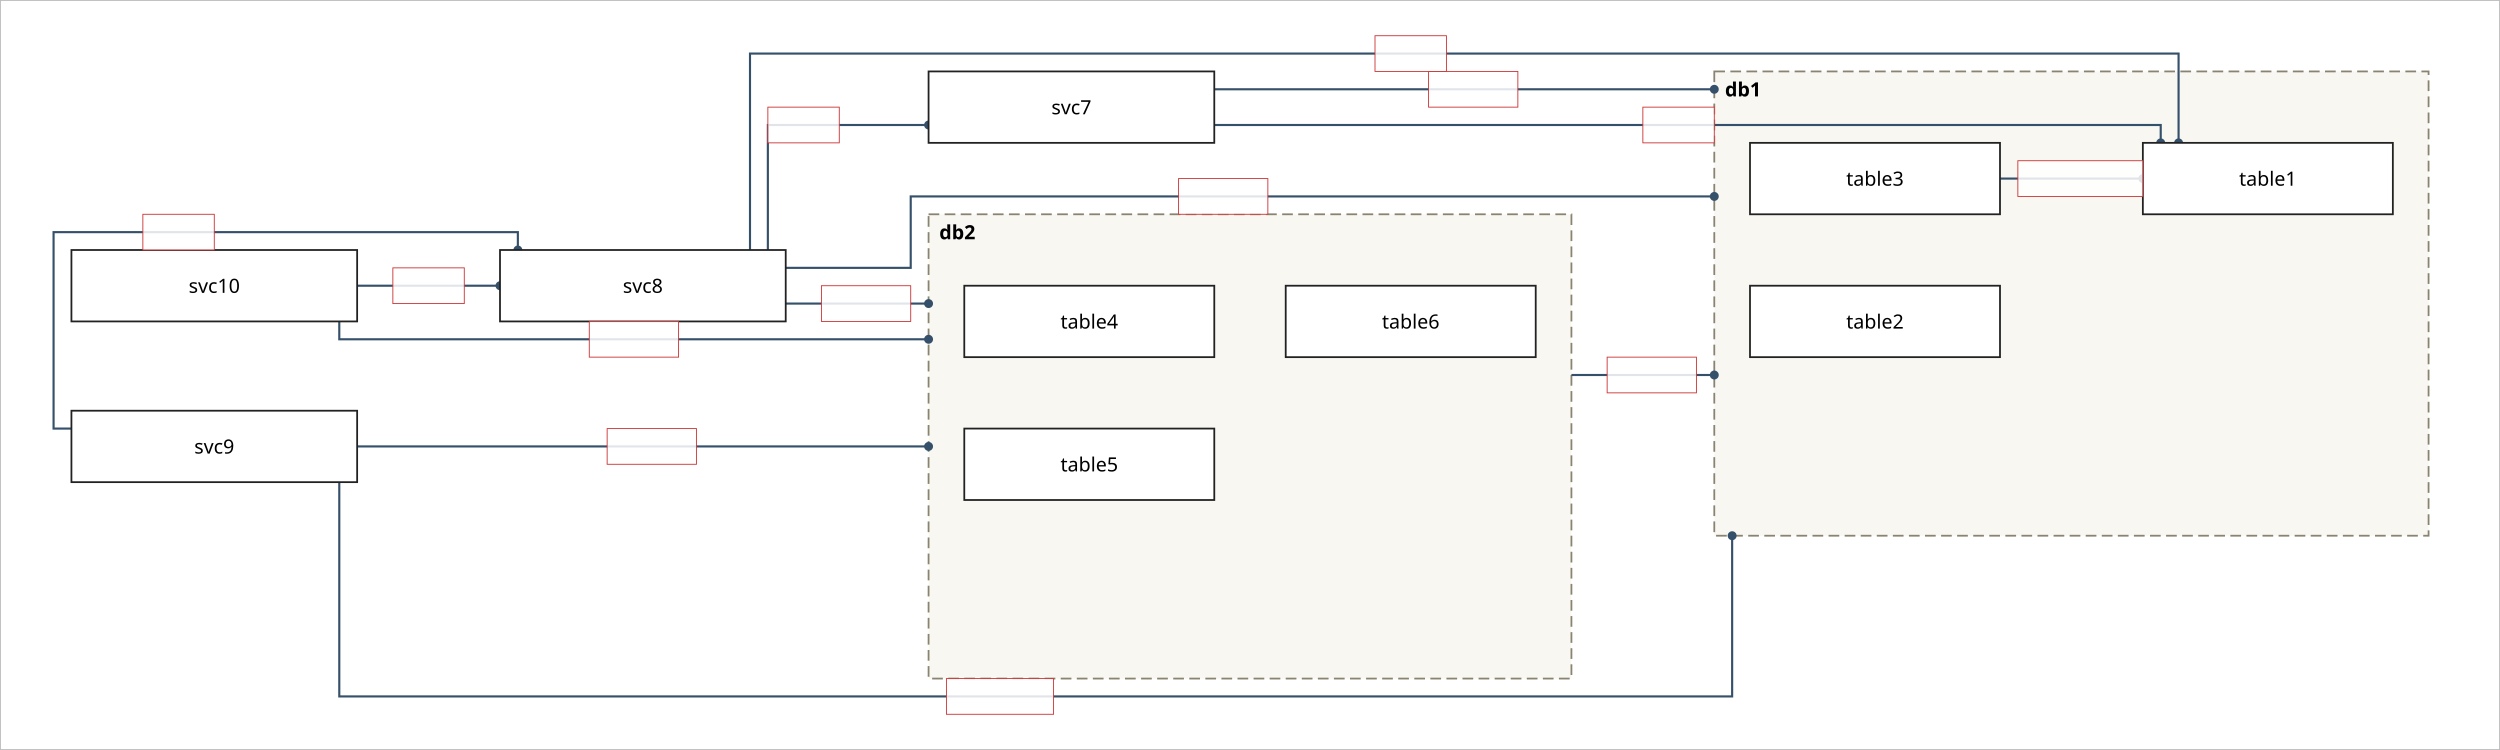
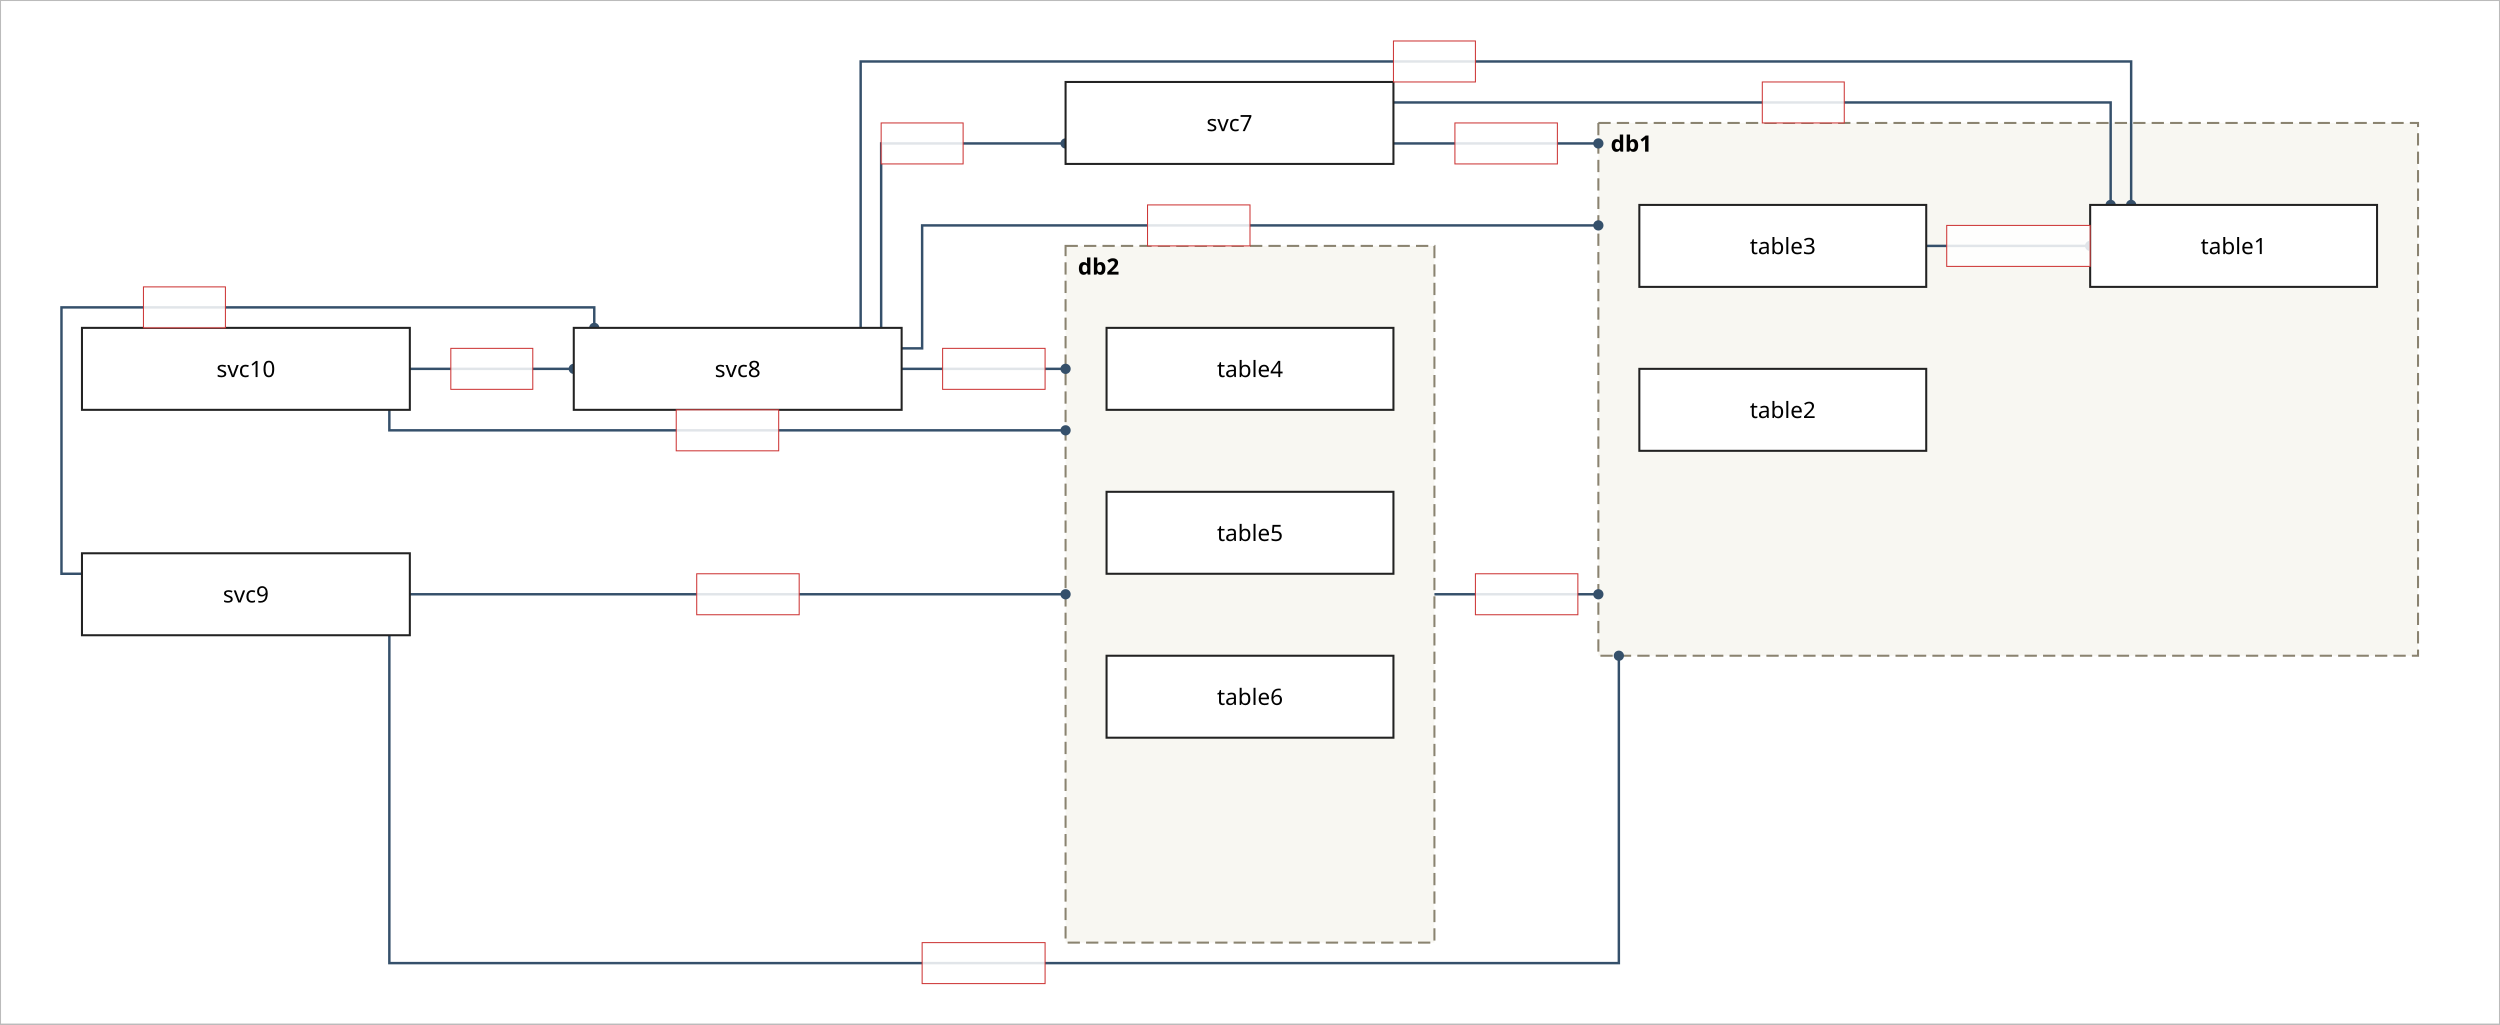
- <svg xmlns="http://www.w3.org/2000/svg" width="1400" height="420" viewBox="0 0 1400 420" font-family="sans-serif" font-size="11">
+ <svg xmlns="http://www.w3.org/2000/svg" width="1220" height="500" viewBox="0 0 1220 500" font-family="sans-serif" font-size="11">
  <rect width="100%" height="100%" fill="#fff" stroke="#bbb" />
-   <rect x="960" y="40" width="400" height="260" fill="#f3f1ea" fill-opacity="0.6" stroke="#8a8370" stroke-dasharray="6 3" />
-   <text x="966" y="54" font-weight="bold">db1</text>
-   <rect x="520" y="120" width="360" height="260" fill="#f3f1ea" fill-opacity="0.6" stroke="#8a8370" stroke-dasharray="6 3" />
+   <rect x="780" y="60" width="400" height="260" fill="#f3f1ea" fill-opacity="0.6" stroke="#8a8370" stroke-dasharray="6 3" />
+   <text x="786" y="74" font-weight="bold">db1</text>
+   <rect x="520" y="120" width="180" height="340" fill="#f3f1ea" fill-opacity="0.6" stroke="#8a8370" stroke-dasharray="6 3" />
  <text x="526" y="134" font-weight="bold">db2</text>
-   <polyline points="1120,100 1200,100" fill="none" stroke="#35506b" stroke-width="1.2" />
-   <circle cx="1200" cy="100" r="2.5" fill="#35506b" />
-   <polyline points="880,210 960,210" fill="none" stroke="#35506b" stroke-width="1.2" />
-   <circle cx="960" cy="210" r="2.5" fill="#35506b" />
-   <polyline points="190,180 190,190 520,190" fill="none" stroke="#35506b" stroke-width="1.2" />
-   <circle cx="520" cy="190" r="2.5" fill="#35506b" />
-   <polyline points="200,160 280,160" fill="none" stroke="#35506b" stroke-width="1.2" />
-   <circle cx="280" cy="160" r="2.5" fill="#35506b" />
-   <polyline points="680,50 960,50" fill="none" stroke="#35506b" stroke-width="1.2" />
-   <circle cx="960" cy="50" r="2.5" fill="#35506b" />
-   <polyline points="680,70 1210,70 1210,80" fill="none" stroke="#35506b" stroke-width="1.2" />
-   <circle cx="1210" cy="80" r="2.5" fill="#35506b" />
-   <polyline points="440,150 510,150 510,110 960,110" fill="none" stroke="#35506b" stroke-width="1.2" />
-   <circle cx="960" cy="110" r="2.5" fill="#35506b" />
-   <polyline points="420,140 420,30 1220,30 1220,80" fill="none" stroke="#35506b" stroke-width="1.2" />
-   <circle cx="1220" cy="80" r="2.5" fill="#35506b" />
-   <polyline points="440,170 520,170" fill="none" stroke="#35506b" stroke-width="1.2" />
-   <circle cx="520" cy="170" r="2.5" fill="#35506b" />
-   <polyline points="430,140 430,70 520,70" fill="none" stroke="#35506b" stroke-width="1.2" />
+   <polyline points="940,120 1020,120" fill="none" stroke="#35506b" stroke-width="1.2" />
+   <circle cx="1020" cy="120" r="2.5" fill="#35506b" />
+   <polyline points="700,290 780,290" fill="none" stroke="#35506b" stroke-width="1.2" />
+   <circle cx="780" cy="290" r="2.5" fill="#35506b" />
+   <polyline points="190,200 190,210 520,210" fill="none" stroke="#35506b" stroke-width="1.2" />
+   <circle cx="520" cy="210" r="2.5" fill="#35506b" />
+   <polyline points="200,180 280,180" fill="none" stroke="#35506b" stroke-width="1.2" />
+   <circle cx="280" cy="180" r="2.5" fill="#35506b" />
+   <polyline points="680,70 780,70" fill="none" stroke="#35506b" stroke-width="1.2" />
+   <circle cx="780" cy="70" r="2.5" fill="#35506b" />
+   <polyline points="680,50 1030,50 1030,100" fill="none" stroke="#35506b" stroke-width="1.2" />
+   <circle cx="1030" cy="100" r="2.5" fill="#35506b" />
+   <polyline points="440,170 450,170 450,110 780,110" fill="none" stroke="#35506b" stroke-width="1.2" />
+   <circle cx="780" cy="110" r="2.5" fill="#35506b" />
+   <polyline points="420,160 420,30 1040,30 1040,100" fill="none" stroke="#35506b" stroke-width="1.2" />
+   <circle cx="1040" cy="100" r="2.5" fill="#35506b" />
+   <polyline points="440,180 520,180" fill="none" stroke="#35506b" stroke-width="1.2" />
+   <circle cx="520" cy="180" r="2.5" fill="#35506b" />
+   <polyline points="430,160 430,70 520,70" fill="none" stroke="#35506b" stroke-width="1.2" />
  <circle cx="520" cy="70" r="2.5" fill="#35506b" />
-   <polyline points="190,270 190,390 970,390 970,300" fill="none" stroke="#35506b" stroke-width="1.2" />
-   <circle cx="970" cy="300" r="2.5" fill="#35506b" />
-   <polyline points="200,250 520,250" fill="none" stroke="#35506b" stroke-width="1.2" />
-   <circle cx="520" cy="250" r="2.5" fill="#35506b" />
-   <polyline points="40,240 30,240 30,130 290,130 290,140" fill="none" stroke="#35506b" stroke-width="1.2" />
-   <circle cx="290" cy="140" r="2.5" fill="#35506b" />
-   <rect x="1200" y="80" width="140" height="40" fill="#fff" stroke="#222" />
-   <text x="1270" y="104" text-anchor="middle">table1</text>
-   <rect x="980" y="160" width="140" height="40" fill="#fff" stroke="#222" />
-   <text x="1050" y="184" text-anchor="middle">table2</text>
-   <rect x="980" y="80" width="140" height="40" fill="#fff" stroke="#222" />
-   <text x="1050" y="104" text-anchor="middle">table3</text>
+   <polyline points="190,310 190,470 790,470 790,320" fill="none" stroke="#35506b" stroke-width="1.2" />
+   <circle cx="790" cy="320" r="2.5" fill="#35506b" />
+   <polyline points="200,290 520,290" fill="none" stroke="#35506b" stroke-width="1.2" />
+   <circle cx="520" cy="290" r="2.5" fill="#35506b" />
+   <polyline points="40,280 30,280 30,150 290,150 290,160" fill="none" stroke="#35506b" stroke-width="1.2" />
+   <circle cx="290" cy="160" r="2.5" fill="#35506b" />
+   <rect x="1020" y="100" width="140" height="40" fill="#fff" stroke="#222" />
+   <text x="1090" y="124" text-anchor="middle">table1</text>
+   <rect x="800" y="180" width="140" height="40" fill="#fff" stroke="#222" />
+   <text x="870" y="204" text-anchor="middle">table2</text>
+   <rect x="800" y="100" width="140" height="40" fill="#fff" stroke="#222" />
+   <text x="870" y="124" text-anchor="middle">table3</text>
  <rect x="540" y="160" width="140" height="40" fill="#fff" stroke="#222" />
  <text x="610" y="184" text-anchor="middle">table4</text>
  <rect x="540" y="240" width="140" height="40" fill="#fff" stroke="#222" />
  <text x="610" y="264" text-anchor="middle">table5</text>
-   <rect x="720" y="160" width="140" height="40" fill="#fff" stroke="#222" />
-   <text x="790" y="184" text-anchor="middle">table6</text>
-   <rect x="40" y="140" width="160" height="40" fill="#fff" stroke="#222" />
-   <text x="120" y="164" text-anchor="middle">svc10</text>
+   <rect x="540" y="320" width="140" height="40" fill="#fff" stroke="#222" />
+   <text x="610" y="344" text-anchor="middle">table6</text>
+   <rect x="40" y="160" width="160" height="40" fill="#fff" stroke="#222" />
+   <text x="120" y="184" text-anchor="middle">svc10</text>
  <rect x="520" y="40" width="160" height="40" fill="#fff" stroke="#222" />
  <text x="600" y="64" text-anchor="middle">svc7</text>
-   <rect x="280" y="140" width="160" height="40" fill="#fff" stroke="#222" />
-   <text x="360" y="164" text-anchor="middle">svc8</text>
-   <rect x="40" y="230" width="160" height="40" fill="#fff" stroke="#222" />
-   <text x="120" y="254" text-anchor="middle">svc9</text>
-   <rect x="1130" y="90" width="70" height="20" fill="#fff" fill-opacity="0.85" stroke="#c33" stroke-width="0.5" />
-   <rect x="900" y="200" width="50" height="20" fill="#fff" fill-opacity="0.85" stroke="#c33" stroke-width="0.5" />
-   <rect x="330" y="180" width="50" height="20" fill="#fff" fill-opacity="0.85" stroke="#c33" stroke-width="0.5" />
-   <rect x="220" y="150" width="40" height="20" fill="#fff" fill-opacity="0.85" stroke="#c33" stroke-width="0.5" />
-   <rect x="800" y="40" width="50" height="20" fill="#fff" fill-opacity="0.85" stroke="#c33" stroke-width="0.5" />
-   <rect x="920" y="60" width="40" height="20" fill="#fff" fill-opacity="0.85" stroke="#c33" stroke-width="0.5" />
-   <rect x="660" y="100" width="50" height="20" fill="#fff" fill-opacity="0.85" stroke="#c33" stroke-width="0.5" />
-   <rect x="770" y="20" width="40" height="20" fill="#fff" fill-opacity="0.85" stroke="#c33" stroke-width="0.5" />
-   <rect x="460" y="160" width="50" height="20" fill="#fff" fill-opacity="0.85" stroke="#c33" stroke-width="0.5" />
+   <rect x="280" y="160" width="160" height="40" fill="#fff" stroke="#222" />
+   <text x="360" y="184" text-anchor="middle">svc8</text>
+   <rect x="40" y="270" width="160" height="40" fill="#fff" stroke="#222" />
+   <text x="120" y="294" text-anchor="middle">svc9</text>
+   <rect x="950" y="110" width="70" height="20" fill="#fff" fill-opacity="0.85" stroke="#c33" stroke-width="0.5" />
+   <rect x="720" y="280" width="50" height="20" fill="#fff" fill-opacity="0.85" stroke="#c33" stroke-width="0.5" />
+   <rect x="330" y="200" width="50" height="20" fill="#fff" fill-opacity="0.85" stroke="#c33" stroke-width="0.5" />
+   <rect x="220" y="170" width="40" height="20" fill="#fff" fill-opacity="0.85" stroke="#c33" stroke-width="0.5" />
+   <rect x="710" y="60" width="50" height="20" fill="#fff" fill-opacity="0.85" stroke="#c33" stroke-width="0.5" />
+   <rect x="860" y="40" width="40" height="20" fill="#fff" fill-opacity="0.85" stroke="#c33" stroke-width="0.5" />
+   <rect x="560" y="100" width="50" height="20" fill="#fff" fill-opacity="0.85" stroke="#c33" stroke-width="0.5" />
+   <rect x="680" y="20" width="40" height="20" fill="#fff" fill-opacity="0.85" stroke="#c33" stroke-width="0.5" />
+   <rect x="460" y="170" width="50" height="20" fill="#fff" fill-opacity="0.85" stroke="#c33" stroke-width="0.5" />
  <rect x="430" y="60" width="40" height="20" fill="#fff" fill-opacity="0.85" stroke="#c33" stroke-width="0.5" />
-   <rect x="530" y="380" width="60" height="20" fill="#fff" fill-opacity="0.85" stroke="#c33" stroke-width="0.5" />
-   <rect x="340" y="240" width="50" height="20" fill="#fff" fill-opacity="0.85" stroke="#c33" stroke-width="0.5" />
-   <rect x="80" y="120" width="40" height="20" fill="#fff" fill-opacity="0.85" stroke="#c33" stroke-width="0.5" />
+   <rect x="450" y="460" width="60" height="20" fill="#fff" fill-opacity="0.85" stroke="#c33" stroke-width="0.5" />
+   <rect x="340" y="280" width="50" height="20" fill="#fff" fill-opacity="0.85" stroke="#c33" stroke-width="0.5" />
+   <rect x="70" y="140" width="40" height="20" fill="#fff" fill-opacity="0.85" stroke="#c33" stroke-width="0.5" />
</svg>
